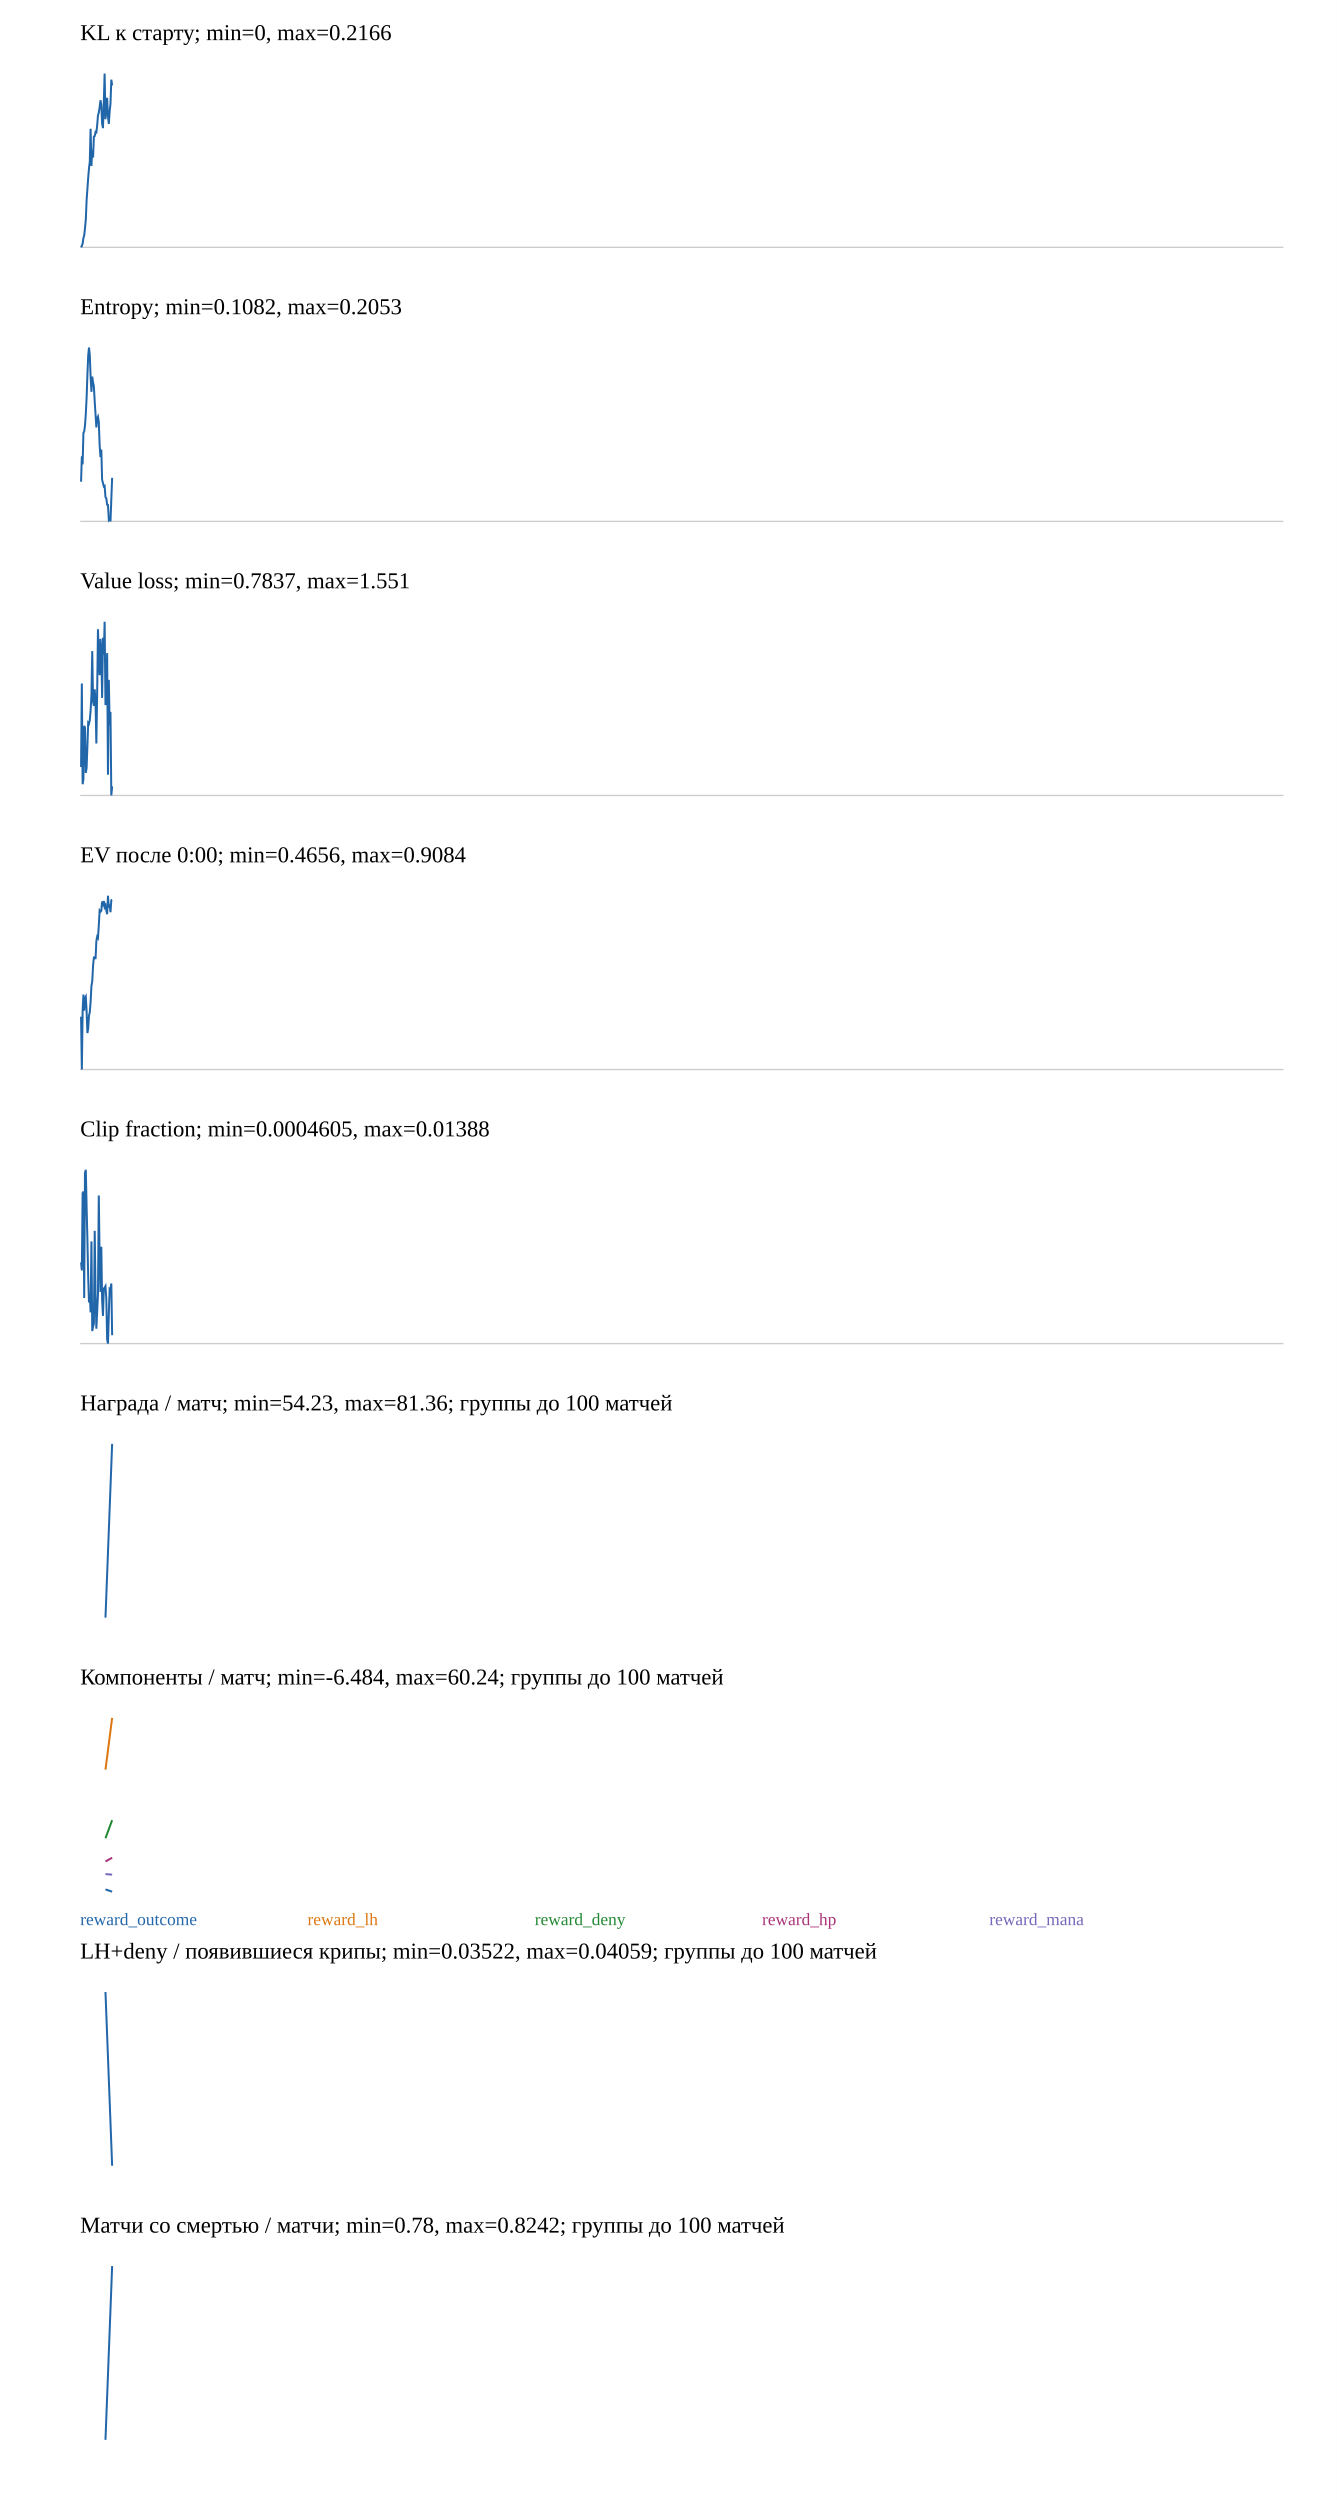
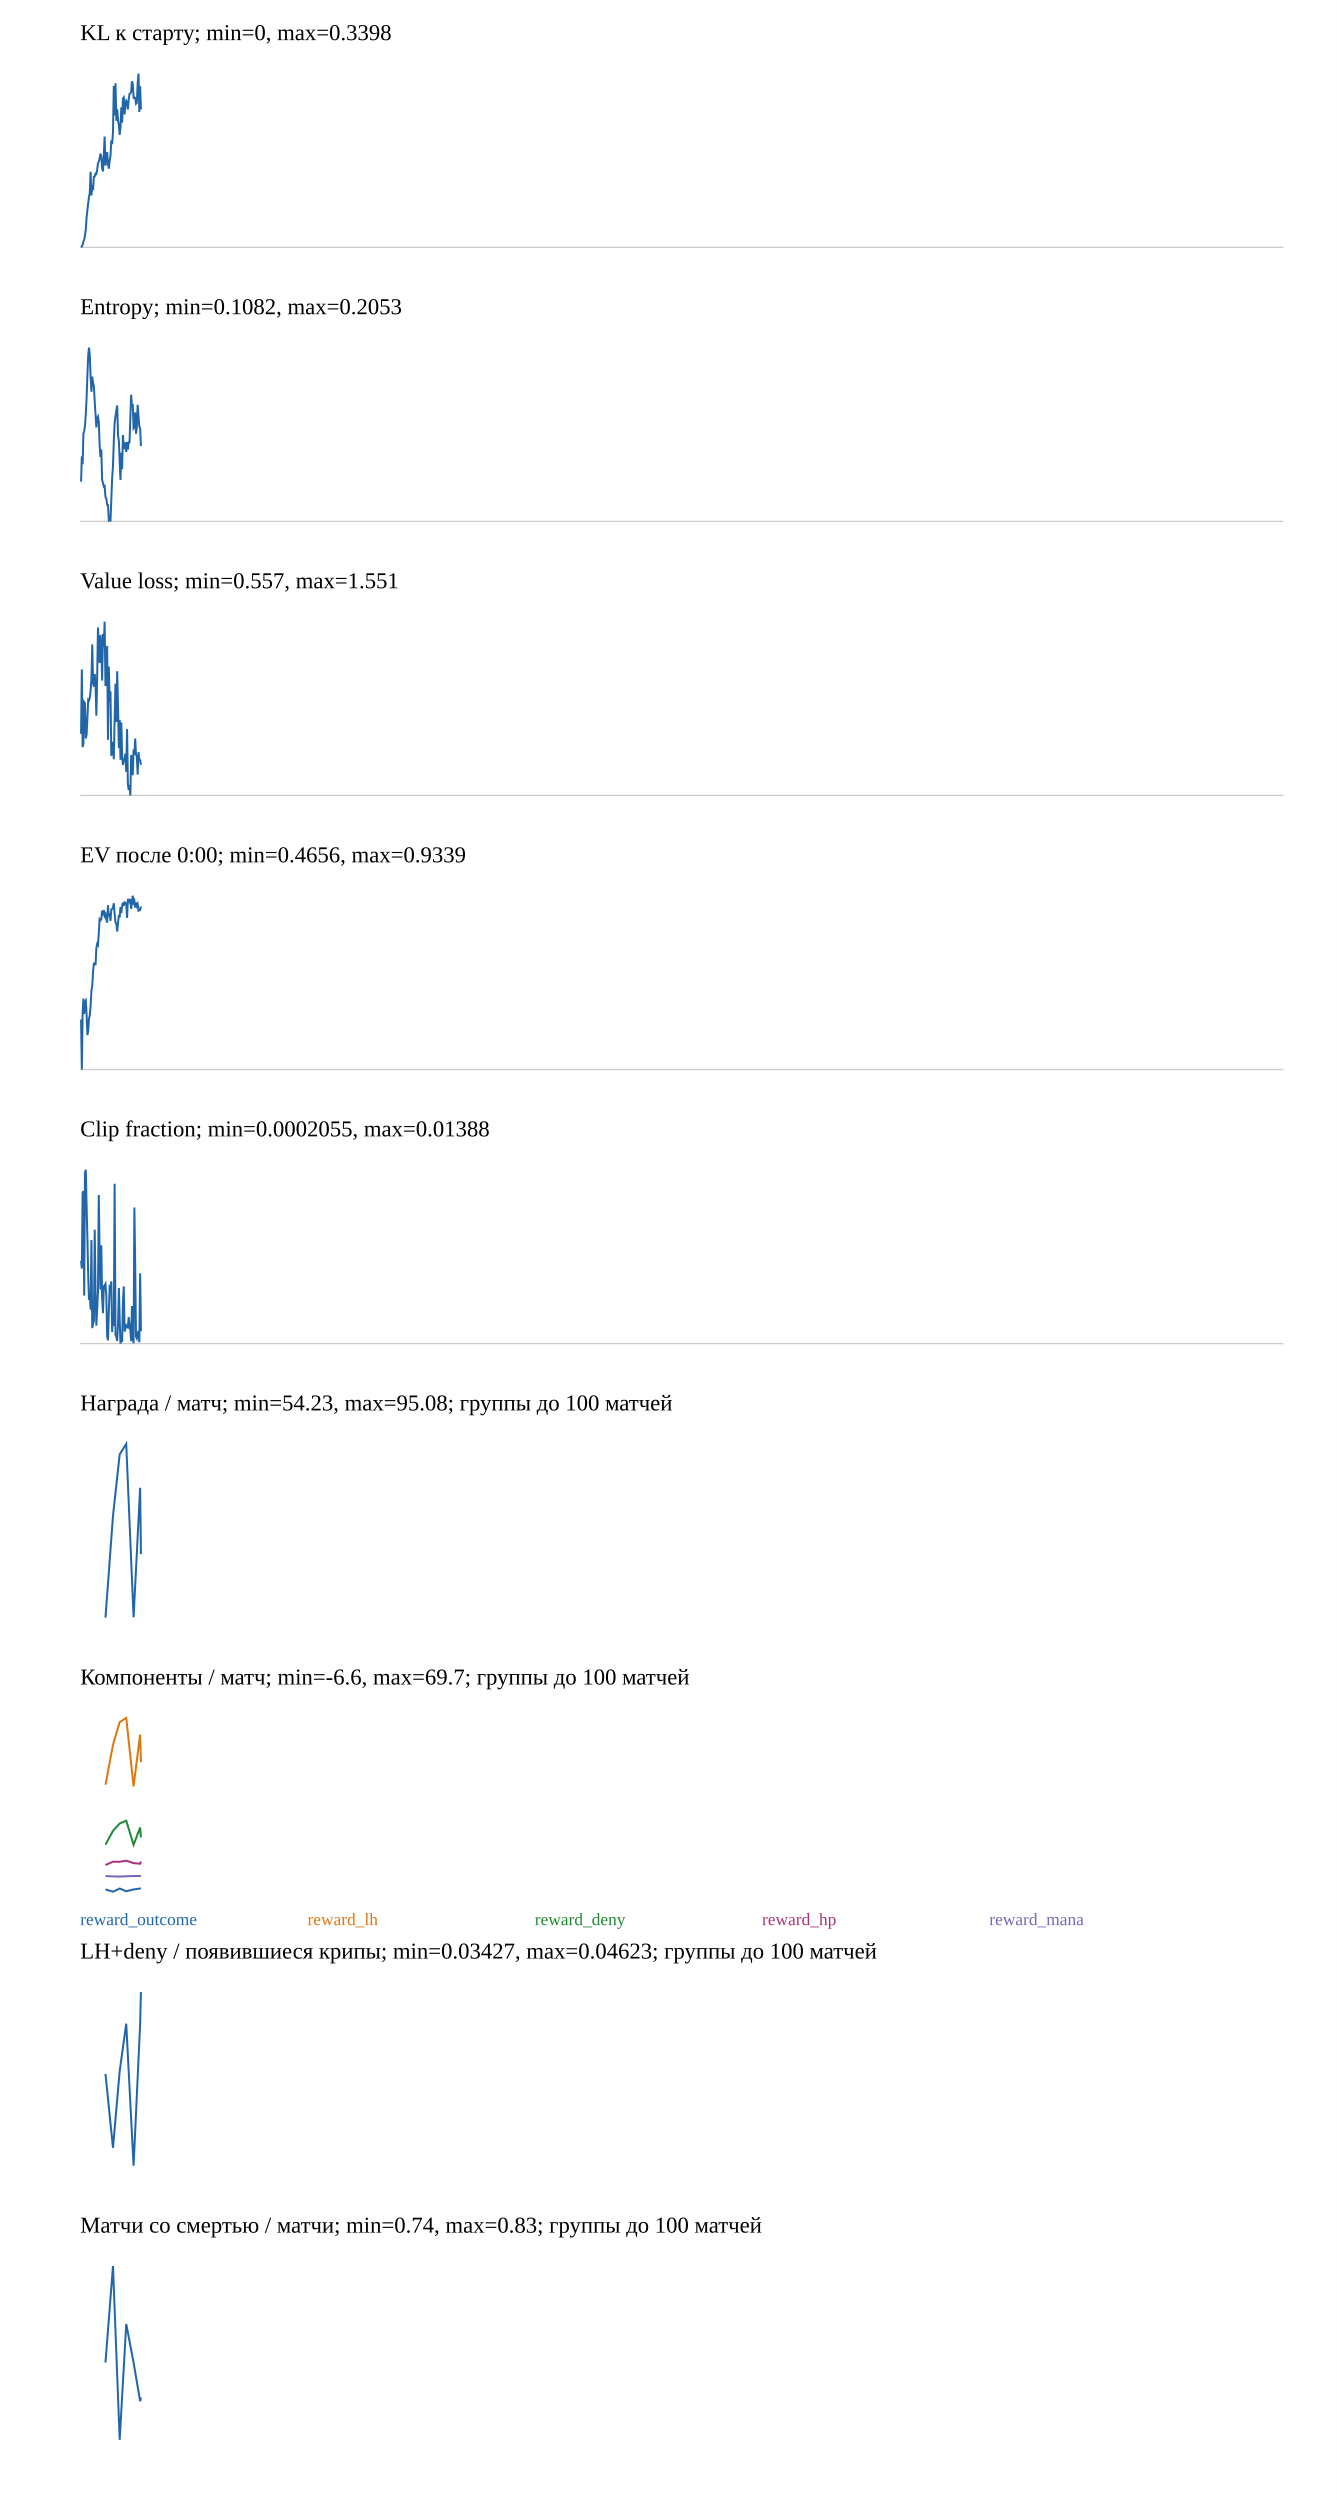
<svg xmlns="http://www.w3.org/2000/svg" width="1000" height="1870">
  <rect width="100%" height="100%" fill="white" />
-   <text x="60" y="30" font-size="17">KL к старту; min=0, max=0.2166</text>
+   <text x="60" y="30" font-size="17">KL к старту; min=0, max=0.3398</text>
  <path d="M60 185 H960" stroke="#ccc" />
-   <polyline points="60.64,185.00 61.22,183.94 61.80,182.21 62.39,178.07 62.97,176.21 63.56,170.89 64.18,164.28 64.78,149.73 65.38,141.32 65.97,132.99 66.57,125.80 67.16,121.09 67.76,96.30 68.40,124.14 69.00,111.96 69.61,117.85 70.22,102.23 70.85,101.78 71.47,98.65 72.07,99.00 72.68,93.84 73.28,86.36 73.89,84.25 74.52,80.25 75.14,74.96 75.78,78.51 76.38,92.43 77.02,95.85 77.66,76.19 78.26,55.00 78.89,89.17 79.53,81.94 80.14,73.13 80.76,87.06 81.40,92.67 82.02,83.22 82.64,77.63 83.26,59.57 83.88,63.91" fill="none" stroke="#2266aa" stroke-width="1.5" />
+   <polyline points="60.64,185.00 61.22,184.32 61.80,183.22 62.39,180.58 62.97,179.40 63.56,176.00 64.18,171.79 64.78,162.52 65.38,157.16 65.97,151.85 66.57,147.27 67.16,144.27 67.76,128.47 68.40,146.21 69.00,138.45 69.61,142.20 70.22,132.24 70.85,131.96 71.47,129.96 72.07,130.19 72.68,126.90 73.28,122.13 73.89,120.79 74.52,118.24 75.14,114.87 75.78,117.13 76.38,126.00 77.02,128.18 77.66,115.65 78.26,102.14 78.89,123.92 79.53,119.31 80.14,113.70 80.76,122.58 81.40,126.16 82.02,120.13 82.64,116.57 83.26,105.06 83.88,107.82 84.51,99.20 85.12,64.29 85.74,86.42 86.39,62.24 87.04,90.36 87.66,81.71 88.30,90.04 88.93,93.85 89.52,100.87 90.12,95.34 90.73,80.29 91.35,91.80 91.96,73.68 92.57,72.86 93.20,85.61 93.83,78.04 94.42,75.45 95.05,76.77 95.66,81.89 96.26,74.37 96.89,70.20 97.49,69.86 98.10,68.66 98.70,60.78 99.32,62.63 99.92,73.14 100.52,72.89 101.13,73.20 101.73,77.57 102.34,76.91 102.96,62.69 103.60,55.00 104.21,83.76 104.82,64.45 105.42,81.87" fill="none" stroke="#2266aa" stroke-width="1.5" />
  <text x="60" y="235" font-size="17">Entropy; min=0.1082, max=0.2053</text>
  <path d="M60 390 H960" stroke="#ccc" />
-   <polyline points="60.64,360.30 61.22,341.31 61.80,347.32 62.39,323.91 62.97,322.75 63.56,318.50 64.18,309.65 64.78,297.51 65.38,280.58 65.97,265.92 66.57,260.00 67.16,265.64 67.76,281.37 68.40,293.06 69.00,281.68 69.61,286.13 70.22,289.03 70.85,300.57 71.47,310.09 72.07,319.74 72.68,312.95 73.28,311.62 73.89,315.40 74.52,332.82 75.14,341.88 75.78,336.28 76.38,358.87 77.02,361.33 77.66,363.87 78.26,363.48 78.89,371.82 79.53,372.85 80.14,377.54 80.76,377.75 81.40,388.77 82.02,387.88 82.64,390.00 83.26,373.55 83.88,357.41" fill="none" stroke="#2266aa" stroke-width="1.5" />
-   <text x="60" y="440" font-size="17">Value loss; min=0.7837, max=1.551</text>
+   <polyline points="60.64,360.30 61.22,341.31 61.80,347.32 62.39,323.91 62.97,322.75 63.56,318.50 64.18,309.65 64.78,297.51 65.38,280.58 65.97,265.92 66.57,260.00 67.16,265.64 67.76,281.37 68.40,293.06 69.00,281.68 69.61,286.13 70.22,289.03 70.85,300.57 71.47,310.09 72.07,319.74 72.68,312.95 73.28,311.62 73.89,315.40 74.52,332.82 75.14,341.88 75.78,336.28 76.38,358.87 77.02,361.33 77.66,363.87 78.26,363.48 78.89,371.82 79.53,372.85 80.14,377.54 80.76,377.75 81.40,388.77 82.02,387.88 82.64,390.00 83.26,373.55 83.88,357.41 84.51,348.81 85.12,329.91 85.74,316.42 86.39,311.18 87.04,306.91 87.66,303.30 88.30,325.84 88.93,329.95 89.52,345.10 90.12,359.06 90.73,338.64 91.35,351.05 91.96,325.42 92.57,334.22 93.20,335.81 93.83,330.82 94.42,338.04 95.05,330.59 95.66,336.28 96.26,330.78 96.89,330.77 97.49,312.81 98.10,295.26 98.70,304.00 99.32,302.43 99.92,320.36 100.52,319.47 101.13,308.53 101.73,324.46 102.34,319.77 102.96,302.75 103.60,311.40 104.21,318.85 104.82,320.50 105.42,333.63" fill="none" stroke="#2266aa" stroke-width="1.5" />
+   <text x="60" y="440" font-size="17">Value loss; min=0.557, max=1.551</text>
  <path d="M60 595 H960" stroke="#ccc" />
-   <polyline points="60.64,573.71 61.22,511.26 61.80,586.59 62.39,582.99 62.97,542.99 63.56,544.16 64.18,578.13 64.78,574.35 65.38,558.11 65.97,540.59 66.57,541.34 67.16,538.69 67.76,531.82 68.40,519.93 69.00,487.00 69.61,524.73 70.22,527.97 70.85,515.63 71.47,526.26 72.07,556.13 72.68,517.93 73.28,470.67 73.89,490.95 74.52,505.04 75.14,477.88 75.78,488.04 76.38,522.02 77.02,477.03 77.66,489.57 78.26,465.00 78.89,527.42 79.53,519.01 80.14,488.49 80.76,579.52 81.40,508.55 82.02,542.54 82.64,532.49 83.26,595.00 83.88,588.19" fill="none" stroke="#2266aa" stroke-width="1.5" />
-   <text x="60" y="645" font-size="17">EV после 0:00; min=0.4656, max=0.9084</text>
+   <polyline points="60.64,548.92 61.22,500.71 61.80,558.87 62.39,556.09 62.97,525.21 63.56,526.12 64.18,552.34 64.78,549.42 65.38,536.88 65.97,523.36 66.57,523.93 67.16,521.89 67.76,516.59 68.40,507.41 69.00,481.98 69.61,511.11 70.22,513.61 70.85,504.09 71.47,512.30 72.07,535.35 72.68,505.87 73.28,469.37 73.89,485.03 74.52,495.92 75.14,474.94 75.78,482.79 76.38,509.02 77.02,474.28 77.66,483.97 78.26,465.00 78.89,513.19 79.53,506.70 80.14,483.13 80.76,553.42 81.40,498.62 82.02,524.86 82.64,517.10 83.26,565.36 83.88,560.11 84.51,554.84 85.12,567.97 85.74,538.14 86.39,511.37 87.04,540.09 87.66,502.06 88.30,529.67 88.93,559.57 89.52,538.49 90.12,568.35 90.73,540.36 91.35,564.31 91.96,572.22 92.57,569.11 93.20,567.94 93.83,563.77 94.42,577.34 95.05,545.33 95.66,586.58 96.26,590.87 96.89,587.04 97.49,595.00 98.10,564.92 98.70,566.13 99.32,579.88 99.92,560.61 100.52,564.35 101.13,552.40 101.73,564.59 102.34,565.46 102.96,579.41 103.60,562.54 104.21,568.12 104.82,568.52 105.42,572.07" fill="none" stroke="#2266aa" stroke-width="1.5" />
+   <text x="60" y="645" font-size="17">EV после 0:00; min=0.4656, max=0.9339</text>
  <path d="M60 800 H960" stroke="#ccc" />
-   <polyline points="60.64,760.48 61.22,800.00 61.80,755.98 62.39,743.88 62.97,756.03 63.56,746.54 64.18,745.44 64.78,756.38 65.38,772.74 65.97,769.25 66.57,759.66 67.16,757.15 67.76,749.48 68.40,737.46 69.00,734.03 69.61,722.30 70.22,716.18 70.85,715.95 71.47,717.34 72.07,703.90 72.68,700.64 73.28,701.60 73.89,692.34 74.52,681.09 75.14,682.00 75.78,681.28 76.38,674.34 77.02,676.20 77.66,673.94 78.26,678.43 78.89,677.12 79.53,681.09 80.14,683.82 80.76,670.00 81.40,678.93 82.02,676.55 82.64,682.33 83.26,673.35 83.88,673.02" fill="none" stroke="#2266aa" stroke-width="1.5" />
-   <text x="60" y="850" font-size="17">Clip fraction; min=0.0004605, max=0.01388</text>
+   <polyline points="60.64,762.63 61.22,800.00 61.80,758.38 62.39,746.93 62.97,758.43 63.56,749.45 64.18,748.41 64.78,758.75 65.38,774.23 65.97,770.92 66.57,761.86 67.16,759.48 67.76,752.23 68.40,740.87 69.00,737.62 69.61,726.53 70.22,720.74 70.85,720.53 71.47,721.84 72.07,709.13 72.68,706.05 73.28,706.95 73.89,698.20 74.52,687.56 75.14,688.42 75.78,687.75 76.38,681.18 77.02,682.94 77.66,680.80 78.26,685.05 78.89,683.81 79.53,687.56 80.14,690.15 80.76,677.08 81.40,685.52 82.02,683.28 82.64,688.73 83.26,680.25 83.88,679.94 84.51,678.91 85.12,675.62 85.74,683.73 86.39,690.01 87.04,691.00 87.66,696.74 88.30,690.09 88.93,684.31 89.52,686.18 90.12,678.39 90.73,683.05 91.35,677.57 91.96,675.15 92.57,677.61 93.20,674.91 93.83,675.31 94.42,675.89 95.05,686.56 95.66,673.01 96.26,672.93 96.89,674.48 97.49,672.52 98.10,679.84 98.70,674.23 99.32,670.00 99.92,675.07 100.52,673.84 101.13,678.89 101.73,675.01 102.34,677.58 102.96,676.27 103.60,681.25 104.21,681.00 104.82,680.66 105.42,678.08" fill="none" stroke="#2266aa" stroke-width="1.5" />
+   <text x="60" y="850" font-size="17">Clip fraction; min=0.0002055, max=0.01388</text>
  <path d="M60 1005 H960" stroke="#ccc" />
-   <polyline points="60.64,944.30 61.22,950.26 61.80,892.51 62.39,891.30 62.97,970.88 63.56,877.34 64.18,875.00 64.78,902.97 65.38,927.41 65.97,955.33 66.57,974.22 67.16,968.49 67.76,981.65 68.40,928.56 69.00,995.66 69.61,992.28 70.22,990.12 70.85,920.66 71.47,968.07 72.07,993.85 72.68,981.41 73.28,968.14 73.89,894.22 74.52,940.85 75.14,966.35 75.78,932.55 76.38,972.36 77.02,984.26 77.66,963.82 78.26,963.17 78.89,962.02 79.53,971.48 80.14,1001.85 80.76,1005.00 81.40,983.12 82.02,963.85 82.64,964.23 83.26,960.04 83.88,998.73" fill="none" stroke="#2266aa" stroke-width="1.5" />
-   <text x="60" y="1055" font-size="17">Награда / матч; min=54.23, max=81.36; группы до 100 матчей</text>
-   <polyline points="78.89,1210.00 83.88,1080.00" fill="none" stroke="#2266aa" stroke-width="1.5" />
-   <text x="60" y="1260" font-size="17">Компоненты / матч; min=-6.484, max=60.24; группы до 100 матчей</text>
-   <polyline points="78.89,1413.28 83.88,1415.00" fill="none" stroke="#2266aa" stroke-width="1.5" />
-   <polyline points="78.89,1323.71 83.88,1285.00" fill="none" stroke="#dd7711" stroke-width="1.5" />
-   <polyline points="78.89,1375.00 83.88,1361.50" fill="none" stroke="#228833" stroke-width="1.5" />
-   <polyline points="78.89,1392.39 83.88,1389.57" fill="none" stroke="#aa3377" stroke-width="1.5" />
-   <polyline points="78.89,1401.81 83.88,1402.24" fill="none" stroke="#7766bb" stroke-width="1.5" />
+   <polyline points="60.64,943.01 61.22,948.86 61.80,892.18 62.39,891.00 62.97,969.09 63.56,877.30 64.18,875.00 64.78,902.44 65.38,926.43 65.97,953.83 66.57,972.37 67.16,966.75 67.76,979.66 68.40,927.56 69.00,993.41 69.61,990.10 70.22,987.97 70.85,919.81 71.47,966.33 72.07,991.63 72.68,979.43 73.28,966.40 73.89,893.86 74.52,939.62 75.14,964.65 75.78,931.48 76.38,970.54 77.02,982.22 77.66,962.16 78.26,961.53 78.89,960.39 79.53,969.68 80.14,999.48 80.76,1002.58 81.40,981.11 82.02,962.19 82.64,962.57 83.26,958.46 83.88,996.43 84.51,982.89 85.12,991.81 85.74,885.46 86.39,998.33 87.04,999.96 87.66,1003.06 88.30,990.26 88.93,963.39 89.52,986.45 90.12,1005.00 90.73,1002.57 91.35,1003.76 91.96,973.71 92.57,962.19 93.20,996.01 93.83,993.89 94.42,991.43 95.05,992.42 95.66,992.93 96.26,985.16 96.89,991.23 97.49,994.99 98.10,1003.12 98.70,976.92 99.32,1000.27 99.92,1004.76 100.52,903.21 101.13,946.43 101.73,999.68 102.34,1001.12 102.96,997.65 103.60,995.49 104.21,1003.97 104.82,952.47 105.42,995.82" fill="none" stroke="#2266aa" stroke-width="1.5" />
+   <text x="60" y="1055" font-size="17">Награда / матч; min=54.23, max=95.08; группы до 100 матчей</text>
+   <polyline points="78.89,1210.00 84.51,1134.07 89.52,1087.86 94.42,1080.00 99.92,1209.72 104.82,1112.84 105.42,1162.46" fill="none" stroke="#2266aa" stroke-width="1.5" />
+   <text x="60" y="1260" font-size="17">Компоненты / матч; min=-6.6, max=69.7; группы до 100 матчей</text>
+   <polyline points="78.89,1413.30 84.51,1415.00 89.52,1412.61 94.42,1414.66 99.92,1413.30 104.82,1412.61 105.42,1412.68" fill="none" stroke="#2266aa" stroke-width="1.5" />
+   <polyline points="78.89,1334.97 84.51,1305.11 89.52,1288.15 94.42,1285.00 99.92,1336.17 104.82,1297.44 105.42,1318.18" fill="none" stroke="#dd7711" stroke-width="1.5" />
+   <polyline points="78.89,1379.82 84.51,1369.49 89.52,1363.96 94.42,1361.87 99.92,1379.90 104.82,1367.01 105.42,1374.36" fill="none" stroke="#228833" stroke-width="1.5" />
+   <polyline points="78.89,1395.03 84.51,1392.54 89.52,1392.62 94.42,1391.79 99.92,1393.62 104.82,1394.07 105.42,1392.37" fill="none" stroke="#aa3377" stroke-width="1.5" />
+   <polyline points="78.89,1403.26 84.51,1403.59 89.52,1403.65 94.42,1403.46 99.92,1403.24 104.82,1403.22 105.42,1403.33" fill="none" stroke="#7766bb" stroke-width="1.5" />
  <text x="60" y="1440" fill="#2266aa" font-size="13">reward_outcome</text>
  <text x="230" y="1440" fill="#dd7711" font-size="13">reward_lh</text>
  <text x="400" y="1440" fill="#228833" font-size="13">reward_deny</text>
  <text x="570" y="1440" fill="#aa3377" font-size="13">reward_hp</text>
  <text x="740" y="1440" fill="#7766bb" font-size="13">reward_mana</text>
-   <text x="60" y="1465" font-size="17">LH+deny / появившиеся крипы; min=0.03522, max=0.04059; группы до 100 матчей</text>
-   <polyline points="78.89,1490.00 83.88,1620.00" fill="none" stroke="#2266aa" stroke-width="1.5" />
-   <text x="60" y="1670" font-size="17">Матчи со смертью / матчи; min=0.78, max=0.8242; группы до 100 матчей</text>
-   <polyline points="78.89,1825.00 83.88,1695.00" fill="none" stroke="#2266aa" stroke-width="1.5" />
+   <text x="60" y="1465" font-size="17">LH+deny / появившиеся крипы; min=0.03427, max=0.04623; группы до 100 матчей</text>
+   <polyline points="78.89,1551.27 84.51,1606.59 89.52,1549.16 94.42,1513.69 99.92,1620.00 104.82,1514.01 105.42,1490.00" fill="none" stroke="#2266aa" stroke-width="1.5" />
+   <text x="60" y="1670" font-size="17">Матчи со смертью / матчи; min=0.74, max=0.83; группы до 100 матчей</text>
+   <polyline points="78.89,1767.22 84.51,1695.00 89.52,1825.00 94.42,1738.33 99.92,1767.22 104.82,1796.11 105.42,1793.36" fill="none" stroke="#2266aa" stroke-width="1.5" />
</svg>
